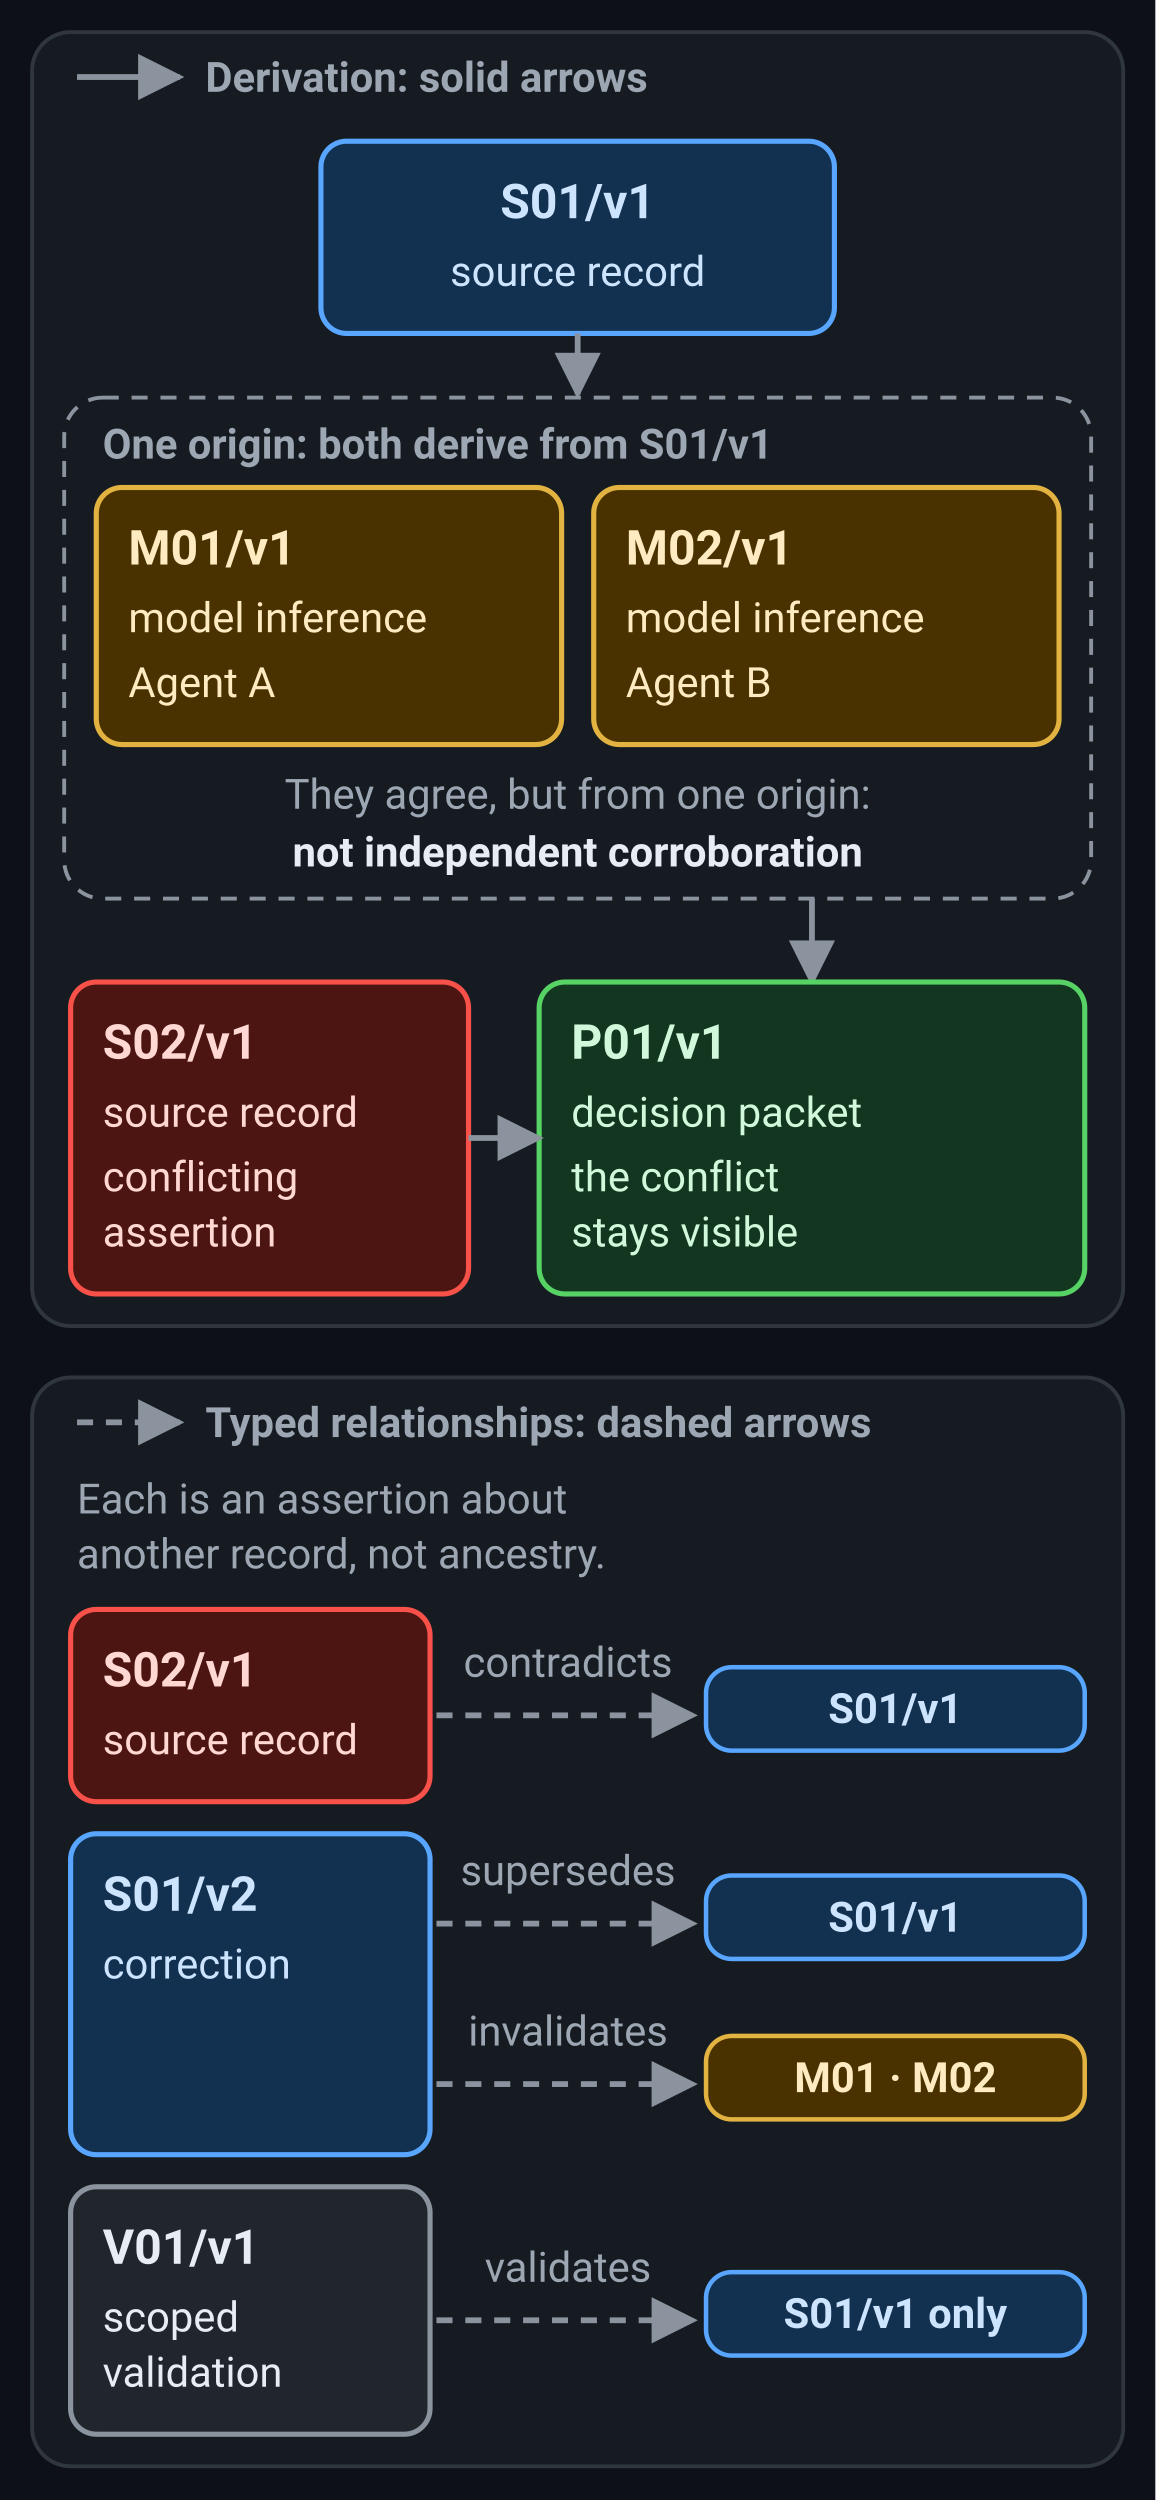
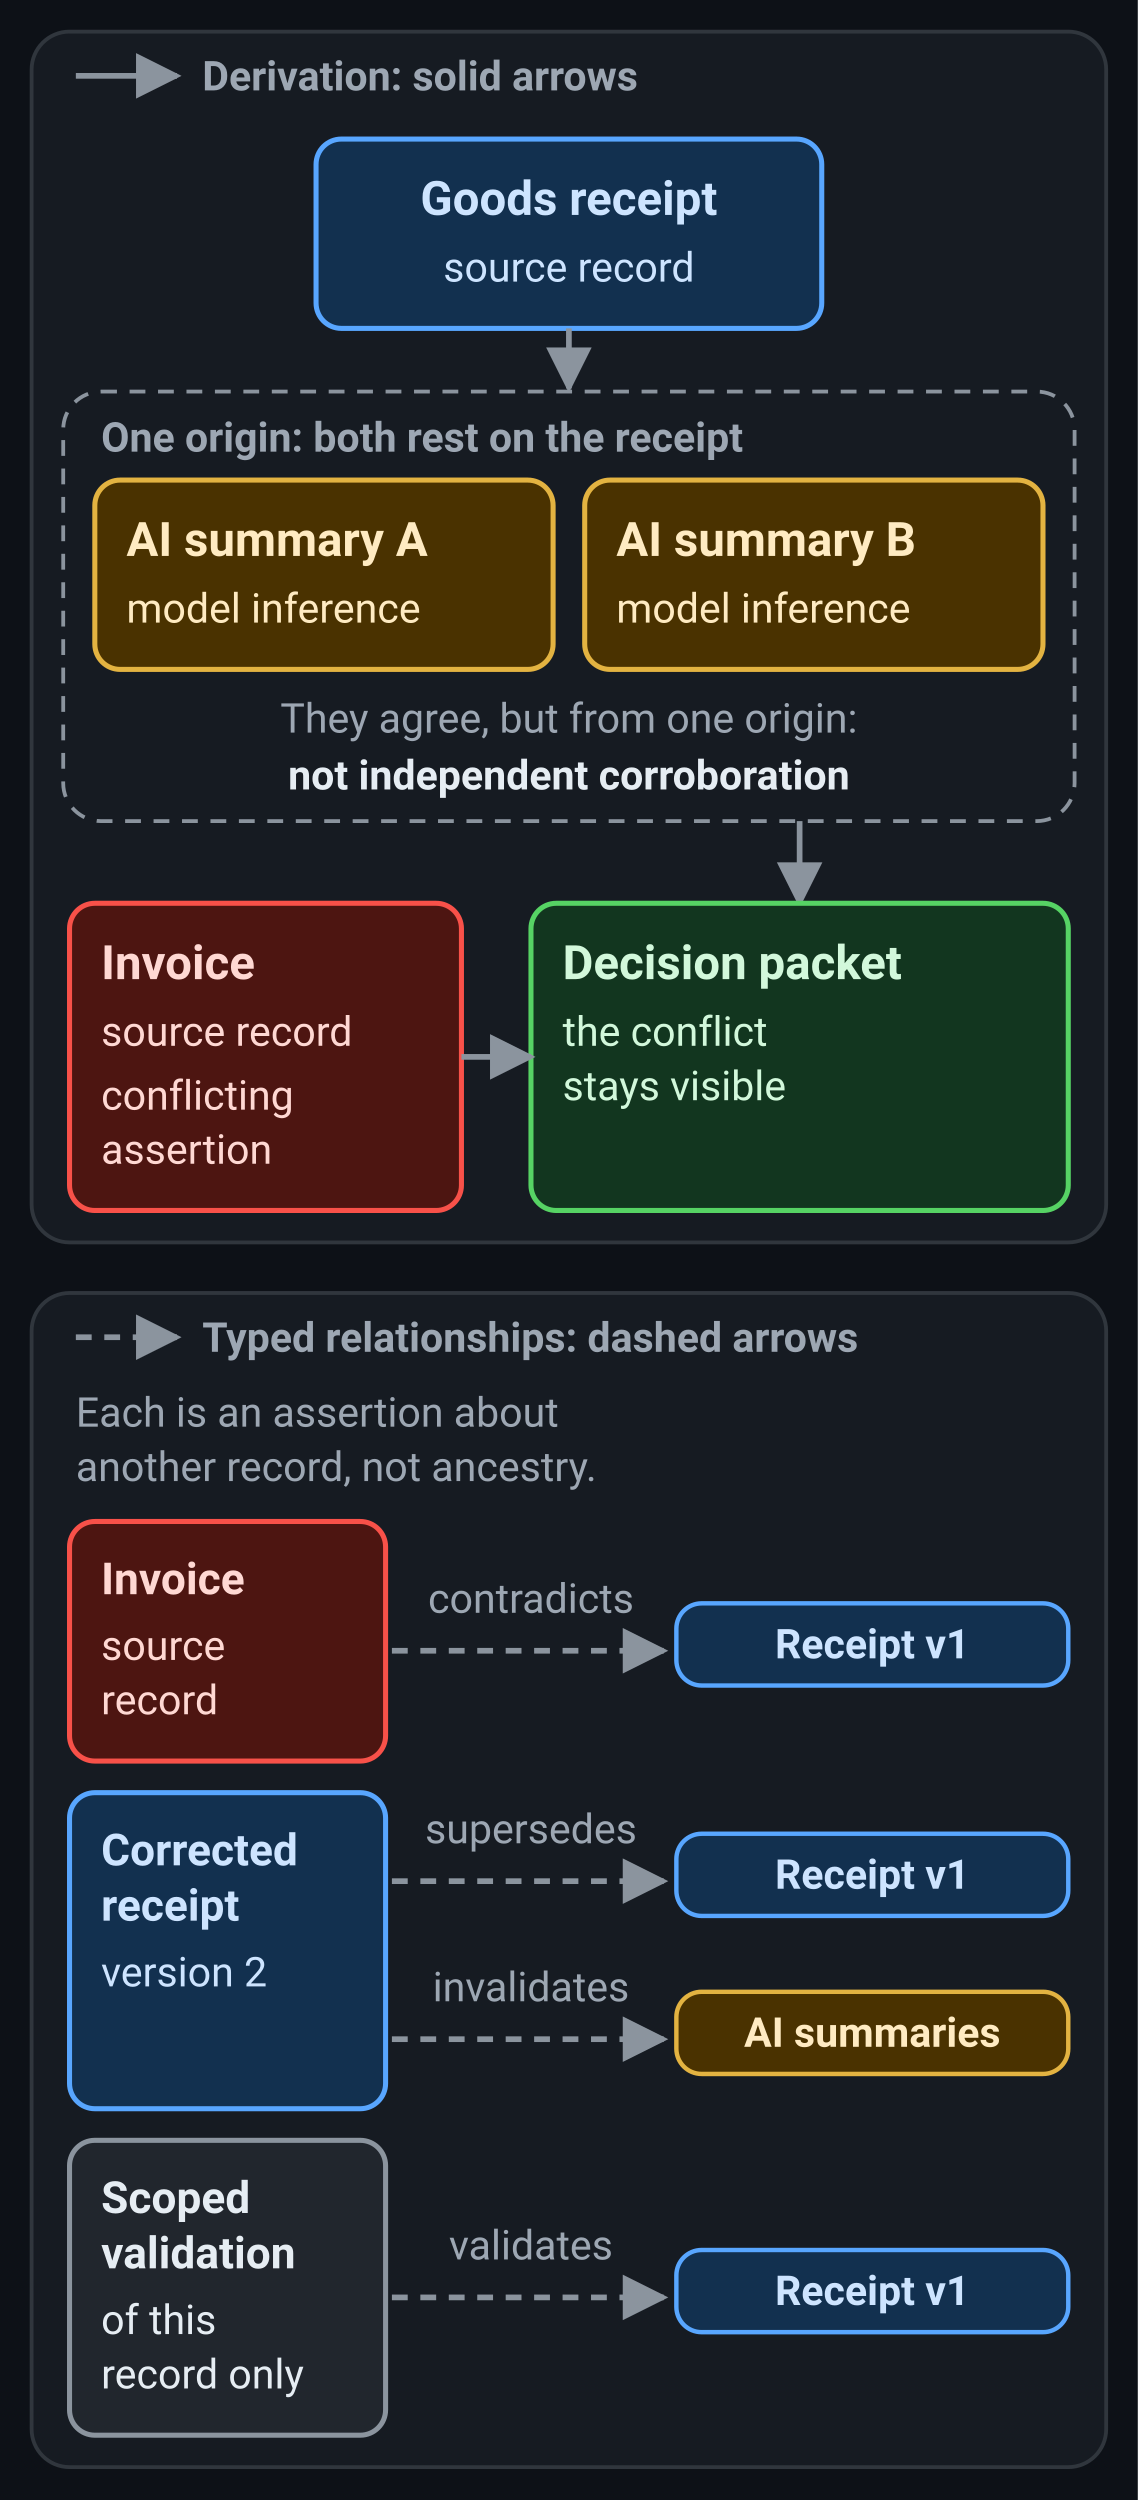
- <svg xmlns="http://www.w3.org/2000/svg" viewBox="0 0 360 779" width="360" height="779" role="img" aria-labelledby="t d" font-family="-apple-system, 'Segoe UI', Roboto, Helvetica, Arial, sans-serif">
+ <svg xmlns="http://www.w3.org/2000/svg" viewBox="0 0 360 791" width="360" height="791" role="img" aria-labelledby="t d" font-family="-apple-system, 'Segoe UI', Roboto, Helvetica, Arial, sans-serif">
  <defs>
    <marker id="arr" viewBox="0 0 10 10" refX="9" refY="5" markerWidth="8" markerHeight="8" orient="auto-start-reverse">
      <path d="M0 0 L10 5 L0 10 z" fill="#8b949e" />
    </marker>
    <marker id="arrs" viewBox="0 0 10 10" refX="9" refY="5" markerWidth="5.5" markerHeight="5.5" orient="auto-start-reverse">
      <path d="M0 0 L10 5 L0 10 z" fill="#8b949e" />
    </marker>
  </defs>
-   <rect width="360" height="779" fill="#0d1117" />
-   <rect x="10.0" y="10.0" width="340.0" height="403.2" rx="12" fill="#161b22" stroke="#30363d" stroke-width="1.2" />
+   <rect width="360" height="791" fill="#0d1117" />
+   <rect x="10.0" y="10.0" width="340.0" height="383.1" rx="12" fill="#161b22" stroke="#30363d" stroke-width="1.2" />
  <path d="M24.0 24.0 L56.0 24.0" fill="none" stroke="#8b949e" stroke-width="1.8" marker-end="url(#arr)" />
  <text x="64.0" y="28.6" font-size="13" text-anchor="start" font-weight="700" fill="#9da7b3">Derivation: solid arrows</text>
  <rect x="100.0" y="44.0" width="160.0" height="59.9" rx="8" fill="#12304F" stroke="#58A6FF" stroke-width="1.6" />
-   <text x="180.0" y="68.0" font-size="15" text-anchor="middle" font-weight="700" fill="#CDE4FF">S01/v1</text>
+   <text x="180.0" y="68.0" font-size="15" text-anchor="middle" font-weight="700" fill="#CDE4FF">Goods receipt</text>
  <text x="180.0" y="89.1" font-size="13" text-anchor="middle" fill="#CDE4FF">source record</text>
  <path d="M180.0 103.9 L180.0 122.9" fill="none" stroke="#8b949e" stroke-width="1.8" marker-end="url(#arr)" />
-   <rect x="20.0" y="123.9" width="320.0" height="156.1" rx="12" fill="#161b22" stroke="#8b949e" stroke-width="1.2" stroke-dasharray="5 4" />
-   <text x="32.0" y="142.9" font-size="13" text-anchor="start" font-weight="700" fill="#9da7b3">One origin: both derive from S01/v1</text>
-   <rect x="30.0" y="151.9" width="145.0" height="80.1" rx="8" fill="#4A3200" stroke="#E3B341" stroke-width="1.6" />
-   <text x="40.0" y="175.9" font-size="15" text-anchor="start" font-weight="700" fill="#FFEBC2">M01/v1</text>
+   <rect x="20.0" y="123.9" width="320.0" height="135.9" rx="12" fill="#161b22" stroke="#8b949e" stroke-width="1.2" stroke-dasharray="5 4" />
+   <text x="32.0" y="142.9" font-size="13" text-anchor="start" font-weight="700" fill="#9da7b3">One origin: both rest on the receipt</text>
+   <rect x="30.0" y="151.9" width="145.0" height="59.9" rx="8" fill="#4A3200" stroke="#E3B341" stroke-width="1.6" />
+   <text x="40.0" y="175.9" font-size="15" text-anchor="start" font-weight="700" fill="#FFEBC2">AI summary A</text>
  <text x="40.0" y="197.0" font-size="13" text-anchor="start" fill="#FFEBC2">model inference</text>
-   <text x="40.0" y="217.2" font-size="13" text-anchor="start" fill="#FFEBC2">Agent A</text>
-   <rect x="185.0" y="151.9" width="145.0" height="80.1" rx="8" fill="#4A3200" stroke="#E3B341" stroke-width="1.6" />
-   <text x="195.0" y="175.9" font-size="15" text-anchor="start" font-weight="700" fill="#FFEBC2">M02/v1</text>
+   <rect x="185.0" y="151.9" width="145.0" height="59.9" rx="8" fill="#4A3200" stroke="#E3B341" stroke-width="1.6" />
+   <text x="195.0" y="175.9" font-size="15" text-anchor="start" font-weight="700" fill="#FFEBC2">AI summary B</text>
  <text x="195.0" y="197.0" font-size="13" text-anchor="start" fill="#FFEBC2">model inference</text>
-   <text x="195.0" y="217.2" font-size="13" text-anchor="start" fill="#FFEBC2">Agent B</text>
-   <text x="180.0" y="252.0" font-size="13" text-anchor="middle" fill="#9da7b3">They agree, but from one origin:</text>
-   <text x="180.0" y="270.0" font-size="13" text-anchor="middle" font-weight="700" fill="#e6edf3">not independent corroboration</text>
-   <path d="M253.0 280.0 L253.0 306.0" fill="none" stroke="#8b949e" stroke-width="1.8" marker-end="url(#arr)" />
-   <rect x="22.0" y="306.0" width="124.0" height="97.2" rx="8" fill="#4D1511" stroke="#F85149" stroke-width="1.6" />
-   <text x="32.0" y="329.9" font-size="15" text-anchor="start" font-weight="700" fill="#FFD8D3">S02/v1</text>
-   <text x="32.0" y="351.1" font-size="13" text-anchor="start" fill="#FFD8D3">source record</text>
-   <text x="32.0" y="371.2" font-size="13" text-anchor="start" fill="#FFD8D3">conflicting</text>
-   <text x="32.0" y="388.4" font-size="13" text-anchor="start" fill="#FFD8D3">assertion</text>
-   <rect x="168.0" y="306.0" width="170.0" height="97.2" rx="8" fill="#12361F" stroke="#56D364" stroke-width="1.6" />
-   <text x="178.0" y="329.9" font-size="15" text-anchor="start" font-weight="700" fill="#D2F8DB">P01/v1</text>
-   <text x="178.0" y="351.1" font-size="13" text-anchor="start" fill="#D2F8DB">decision packet</text>
-   <text x="178.0" y="371.2" font-size="13" text-anchor="start" fill="#D2F8DB">the conflict</text>
-   <text x="178.0" y="388.4" font-size="13" text-anchor="start" fill="#D2F8DB">stays visible</text>
-   <path d="M146.0 354.6 L168.0 354.6" fill="none" stroke="#8b949e" stroke-width="1.8" marker-end="url(#arr)" />
-   <rect x="10.0" y="429.2" width="340.0" height="339.3" rx="12" fill="#161b22" stroke="#30363d" stroke-width="1.2" />
-   <path d="M24.0 443.2 L56.0 443.2" fill="none" stroke="#8b949e" stroke-width="1.8" stroke-dasharray="5 4" marker-end="url(#arr)" />
-   <text x="64.0" y="447.8" font-size="13" text-anchor="start" font-weight="700" fill="#9da7b3">Typed relationships: dashed arrows</text>
-   <text x="24.0" y="471.6" font-size="13" text-anchor="start" fill="#9da7b3">Each is an assertion about</text>
-   <text x="24.0" y="488.7" font-size="13" text-anchor="start" fill="#9da7b3">another record, not ancestry.</text>
-   <rect x="22.0" y="501.5" width="112.0" height="59.9" rx="8" fill="#4D1511" stroke="#F85149" stroke-width="1.6" />
-   <text x="32.0" y="525.5" font-size="15" text-anchor="start" font-weight="700" fill="#FFD8D3">S02/v1</text>
-   <text x="32.0" y="546.6" font-size="13" text-anchor="start" fill="#FFD8D3">source record</text>
-   <path d="M136.0 534.5 L216.0 534.5" fill="none" stroke="#8b949e" stroke-width="1.8" stroke-dasharray="5 4" marker-end="url(#arr)" />
-   <text x="177.0" y="522.5" font-size="13" text-anchor="middle" fill="#9da7b3">contradicts</text>
-   <rect x="220.0" y="519.5" width="118.0" height="26.0" rx="8" fill="#12304F" stroke="#58A6FF" stroke-width="1.4" />
-   <text x="279.0" y="536.9" font-size="13" text-anchor="middle" font-weight="700" fill="#CDE4FF">S01/v1</text>
-   <rect x="22.0" y="571.4" width="112.0" height="100.0" rx="8" fill="#12304F" stroke="#58A6FF" stroke-width="1.6" />
-   <text x="32.0" y="595.4" font-size="15" text-anchor="start" font-weight="700" fill="#CDE4FF">S01/v2</text>
-   <text x="32.0" y="616.5" font-size="13" text-anchor="start" fill="#CDE4FF">correction</text>
-   <path d="M136.0 599.4 L216.0 599.4" fill="none" stroke="#8b949e" stroke-width="1.8" stroke-dasharray="5 4" marker-end="url(#arr)" />
-   <text x="177.0" y="587.4" font-size="13" text-anchor="middle" fill="#9da7b3">supersedes</text>
-   <rect x="220.0" y="584.4" width="118.0" height="26.0" rx="8" fill="#12304F" stroke="#58A6FF" stroke-width="1.4" />
-   <text x="279.0" y="601.9" font-size="13" text-anchor="middle" font-weight="700" fill="#CDE4FF">S01/v1</text>
-   <path d="M136.0 649.4 L216.0 649.4" fill="none" stroke="#8b949e" stroke-width="1.8" stroke-dasharray="5 4" marker-end="url(#arr)" />
-   <text x="177.0" y="637.4" font-size="13" text-anchor="middle" fill="#9da7b3">invalidates</text>
-   <rect x="220.0" y="634.4" width="118.0" height="26.0" rx="8" fill="#4A3200" stroke="#E3B341" stroke-width="1.4" />
-   <text x="279.0" y="651.9" font-size="13" text-anchor="middle" font-weight="700" fill="#FFEBC2">M01 · M02</text>
-   <rect x="22.0" y="681.4" width="112.0" height="77.1" rx="8" fill="#21262D" stroke="#8b949e" stroke-width="1.6" />
-   <text x="32.0" y="705.4" font-size="15" text-anchor="start" font-weight="700" fill="#e6edf3">V01/v1</text>
-   <text x="32.0" y="726.5" font-size="13" text-anchor="start" fill="#e6edf3">scoped</text>
-   <text x="32.0" y="743.7" font-size="13" text-anchor="start" fill="#e6edf3">validation</text>
-   <path d="M136.0 723.0 L216.0 723.0" fill="none" stroke="#8b949e" stroke-width="1.8" stroke-dasharray="5 4" marker-end="url(#arr)" />
-   <text x="177.0" y="711.0" font-size="13" text-anchor="middle" fill="#9da7b3">validates</text>
-   <rect x="220.0" y="708.0" width="118.0" height="26.0" rx="8" fill="#12304F" stroke="#58A6FF" stroke-width="1.4" />
-   <text x="279.0" y="725.4" font-size="13" text-anchor="middle" font-weight="700" fill="#CDE4FF">S01/v1 only</text>
+   <text x="180.0" y="231.8" font-size="13" text-anchor="middle" fill="#9da7b3">They agree, but from one origin:</text>
+   <text x="180.0" y="249.8" font-size="13" text-anchor="middle" font-weight="700" fill="#e6edf3">not independent corroboration</text>
+   <path d="M253.0 259.8 L253.0 285.8" fill="none" stroke="#8b949e" stroke-width="1.8" marker-end="url(#arr)" />
+   <rect x="22.0" y="285.8" width="124.0" height="97.2" rx="8" fill="#4D1511" stroke="#F85149" stroke-width="1.6" />
+   <text x="32.0" y="309.8" font-size="15" text-anchor="start" font-weight="700" fill="#FFD8D3">Invoice</text>
+   <text x="32.0" y="330.9" font-size="13" text-anchor="start" fill="#FFD8D3">source record</text>
+   <text x="32.0" y="351.1" font-size="13" text-anchor="start" fill="#FFD8D3">conflicting</text>
+   <text x="32.0" y="368.2" font-size="13" text-anchor="start" fill="#FFD8D3">assertion</text>
+   <rect x="168.0" y="285.8" width="170.0" height="97.2" rx="8" fill="#12361F" stroke="#56D364" stroke-width="1.6" />
+   <text x="178.0" y="309.8" font-size="15" text-anchor="start" font-weight="700" fill="#D2F8DB">Decision packet</text>
+   <text x="178.0" y="330.9" font-size="13" text-anchor="start" fill="#D2F8DB">the conflict</text>
+   <text x="178.0" y="348.1" font-size="13" text-anchor="start" fill="#D2F8DB">stays visible</text>
+   <path d="M146.0 334.4 L168.0 334.4" fill="none" stroke="#8b949e" stroke-width="1.8" marker-end="url(#arr)" />
+   <rect x="10.0" y="409.1" width="340.0" height="371.5" rx="12" fill="#161b22" stroke="#30363d" stroke-width="1.2" />
+   <path d="M24.0 423.1 L56.0 423.1" fill="none" stroke="#8b949e" stroke-width="1.8" stroke-dasharray="5 4" marker-end="url(#arr)" />
+   <text x="64.0" y="427.7" font-size="13" text-anchor="start" font-weight="700" fill="#9da7b3">Typed relationships: dashed arrows</text>
+   <text x="24.0" y="451.4" font-size="13" text-anchor="start" fill="#9da7b3">Each is an assertion about</text>
+   <text x="24.0" y="468.6" font-size="13" text-anchor="start" fill="#9da7b3">another record, not ancestry.</text>
+   <rect x="22.0" y="481.4" width="100.0" height="75.8" rx="8" fill="#4D1511" stroke="#F85149" stroke-width="1.6" />
+   <text x="32.0" y="504.4" font-size="14" text-anchor="start" font-weight="700" fill="#FFD8D3">Invoice</text>
+   <text x="32.0" y="525.2" font-size="13" text-anchor="start" fill="#FFD8D3">source</text>
+   <text x="32.0" y="542.4" font-size="13" text-anchor="start" fill="#FFD8D3">record</text>
+   <path d="M124.0 522.3 L210.0 522.3" fill="none" stroke="#8b949e" stroke-width="1.8" stroke-dasharray="5 4" marker-end="url(#arr)" />
+   <text x="168.0" y="510.3" font-size="13" text-anchor="middle" fill="#9da7b3">contradicts</text>
+   <rect x="214.0" y="507.3" width="124.0" height="26.0" rx="8" fill="#12304F" stroke="#58A6FF" stroke-width="1.4" />
+   <text x="276.0" y="524.7" font-size="13" text-anchor="middle" font-weight="700" fill="#CDE4FF">Receipt v1</text>
+   <rect x="22.0" y="567.2" width="100.0" height="100.0" rx="8" fill="#12304F" stroke="#58A6FF" stroke-width="1.6" />
+   <text x="32.0" y="590.2" font-size="14" text-anchor="start" font-weight="700" fill="#CDE4FF">Corrected</text>
+   <text x="32.0" y="607.7" font-size="14" text-anchor="start" font-weight="700" fill="#CDE4FF">receipt</text>
+   <text x="32.0" y="628.5" font-size="13" text-anchor="start" fill="#CDE4FF">version 2</text>
+   <path d="M124.0 595.2 L210.0 595.2" fill="none" stroke="#8b949e" stroke-width="1.8" stroke-dasharray="5 4" marker-end="url(#arr)" />
+   <text x="168.0" y="583.2" font-size="13" text-anchor="middle" fill="#9da7b3">supersedes</text>
+   <rect x="214.0" y="580.2" width="124.0" height="26.0" rx="8" fill="#12304F" stroke="#58A6FF" stroke-width="1.4" />
+   <text x="276.0" y="597.6" font-size="13" text-anchor="middle" font-weight="700" fill="#CDE4FF">Receipt v1</text>
+   <path d="M124.0 645.2 L210.0 645.2" fill="none" stroke="#8b949e" stroke-width="1.8" stroke-dasharray="5 4" marker-end="url(#arr)" />
+   <text x="168.0" y="633.2" font-size="13" text-anchor="middle" fill="#9da7b3">invalidates</text>
+   <rect x="214.0" y="630.2" width="124.0" height="26.0" rx="8" fill="#4A3200" stroke="#E3B341" stroke-width="1.4" />
+   <text x="276.0" y="647.6" font-size="13" text-anchor="middle" font-weight="700" fill="#FFEBC2">AI summaries</text>
+   <rect x="22.0" y="677.2" width="100.0" height="93.3" rx="8" fill="#21262D" stroke="#8b949e" stroke-width="1.6" />
+   <text x="32.0" y="700.2" font-size="14" text-anchor="start" font-weight="700" fill="#e6edf3">Scoped</text>
+   <text x="32.0" y="717.7" font-size="14" text-anchor="start" font-weight="700" fill="#e6edf3">validation</text>
+   <text x="32.0" y="738.5" font-size="13" text-anchor="start" fill="#e6edf3">of this</text>
+   <text x="32.0" y="755.7" font-size="13" text-anchor="start" fill="#e6edf3">record only</text>
+   <path d="M124.0 726.9 L210.0 726.9" fill="none" stroke="#8b949e" stroke-width="1.8" stroke-dasharray="5 4" marker-end="url(#arr)" />
+   <text x="168.0" y="714.9" font-size="13" text-anchor="middle" fill="#9da7b3">validates</text>
+   <rect x="214.0" y="711.9" width="124.0" height="26.0" rx="8" fill="#12304F" stroke="#58A6FF" stroke-width="1.4" />
+   <text x="276.0" y="729.3" font-size="13" text-anchor="middle" font-weight="700" fill="#CDE4FF">Receipt v1</text>
</svg>
